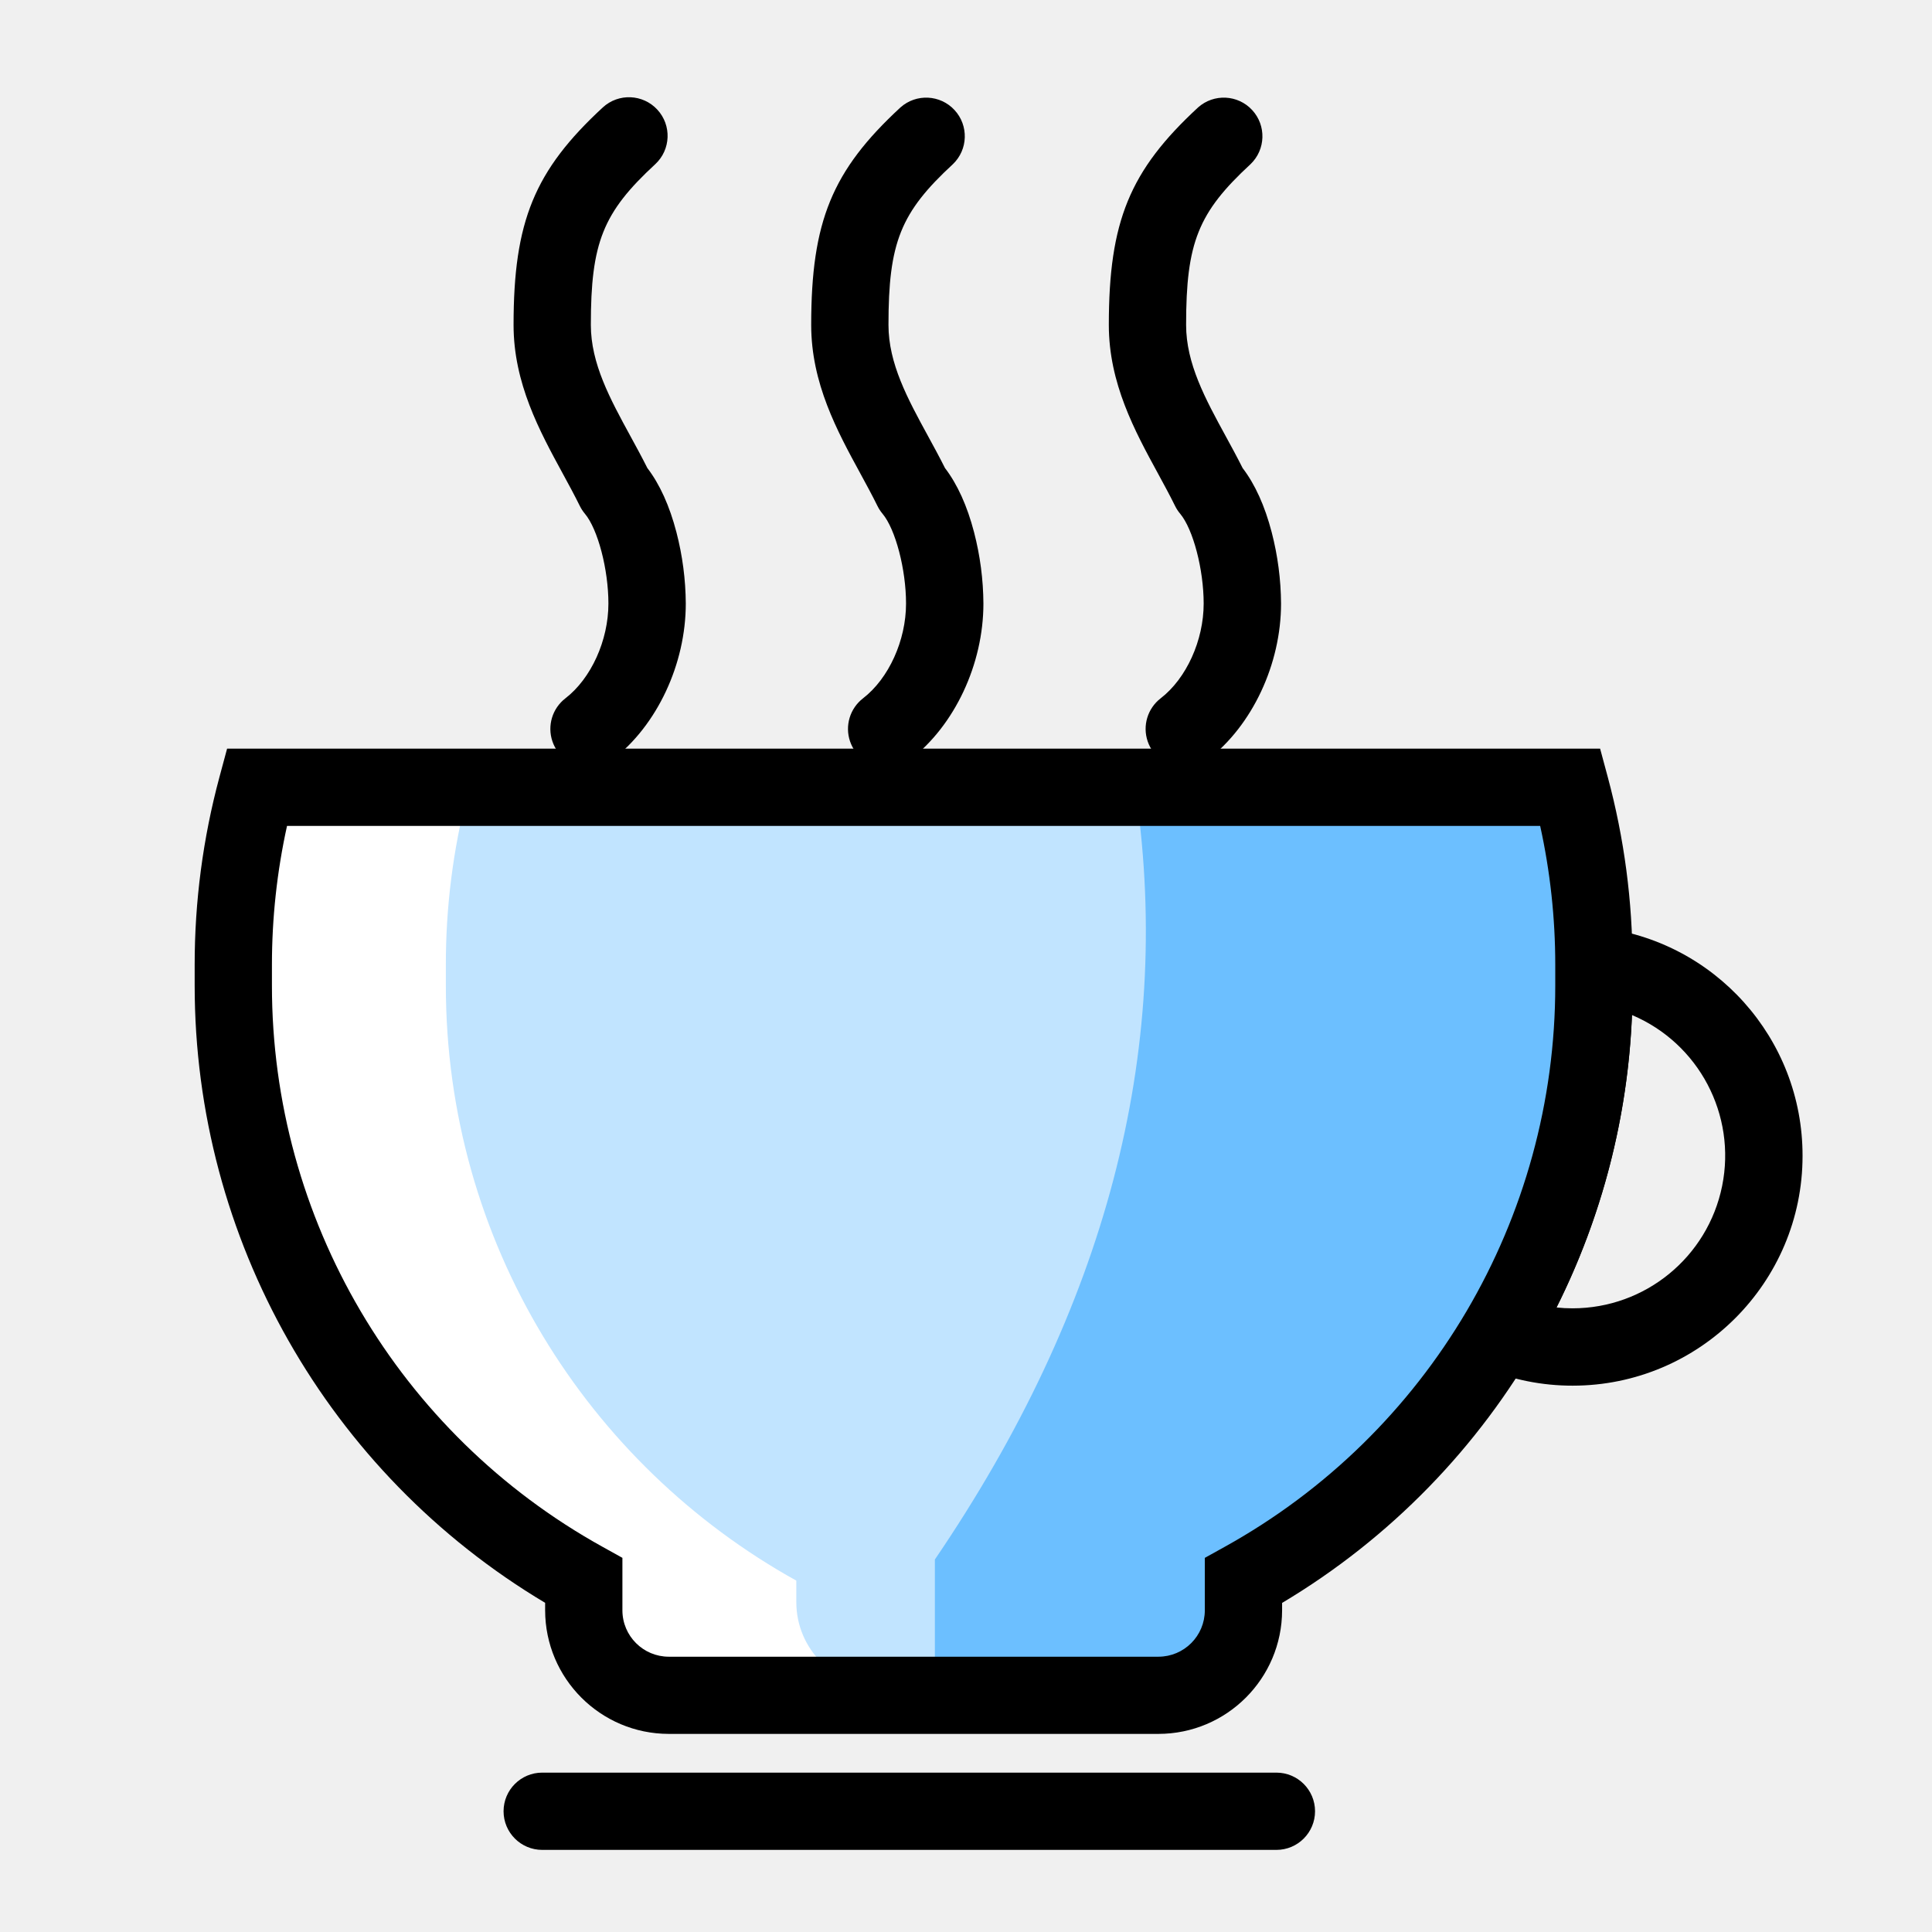
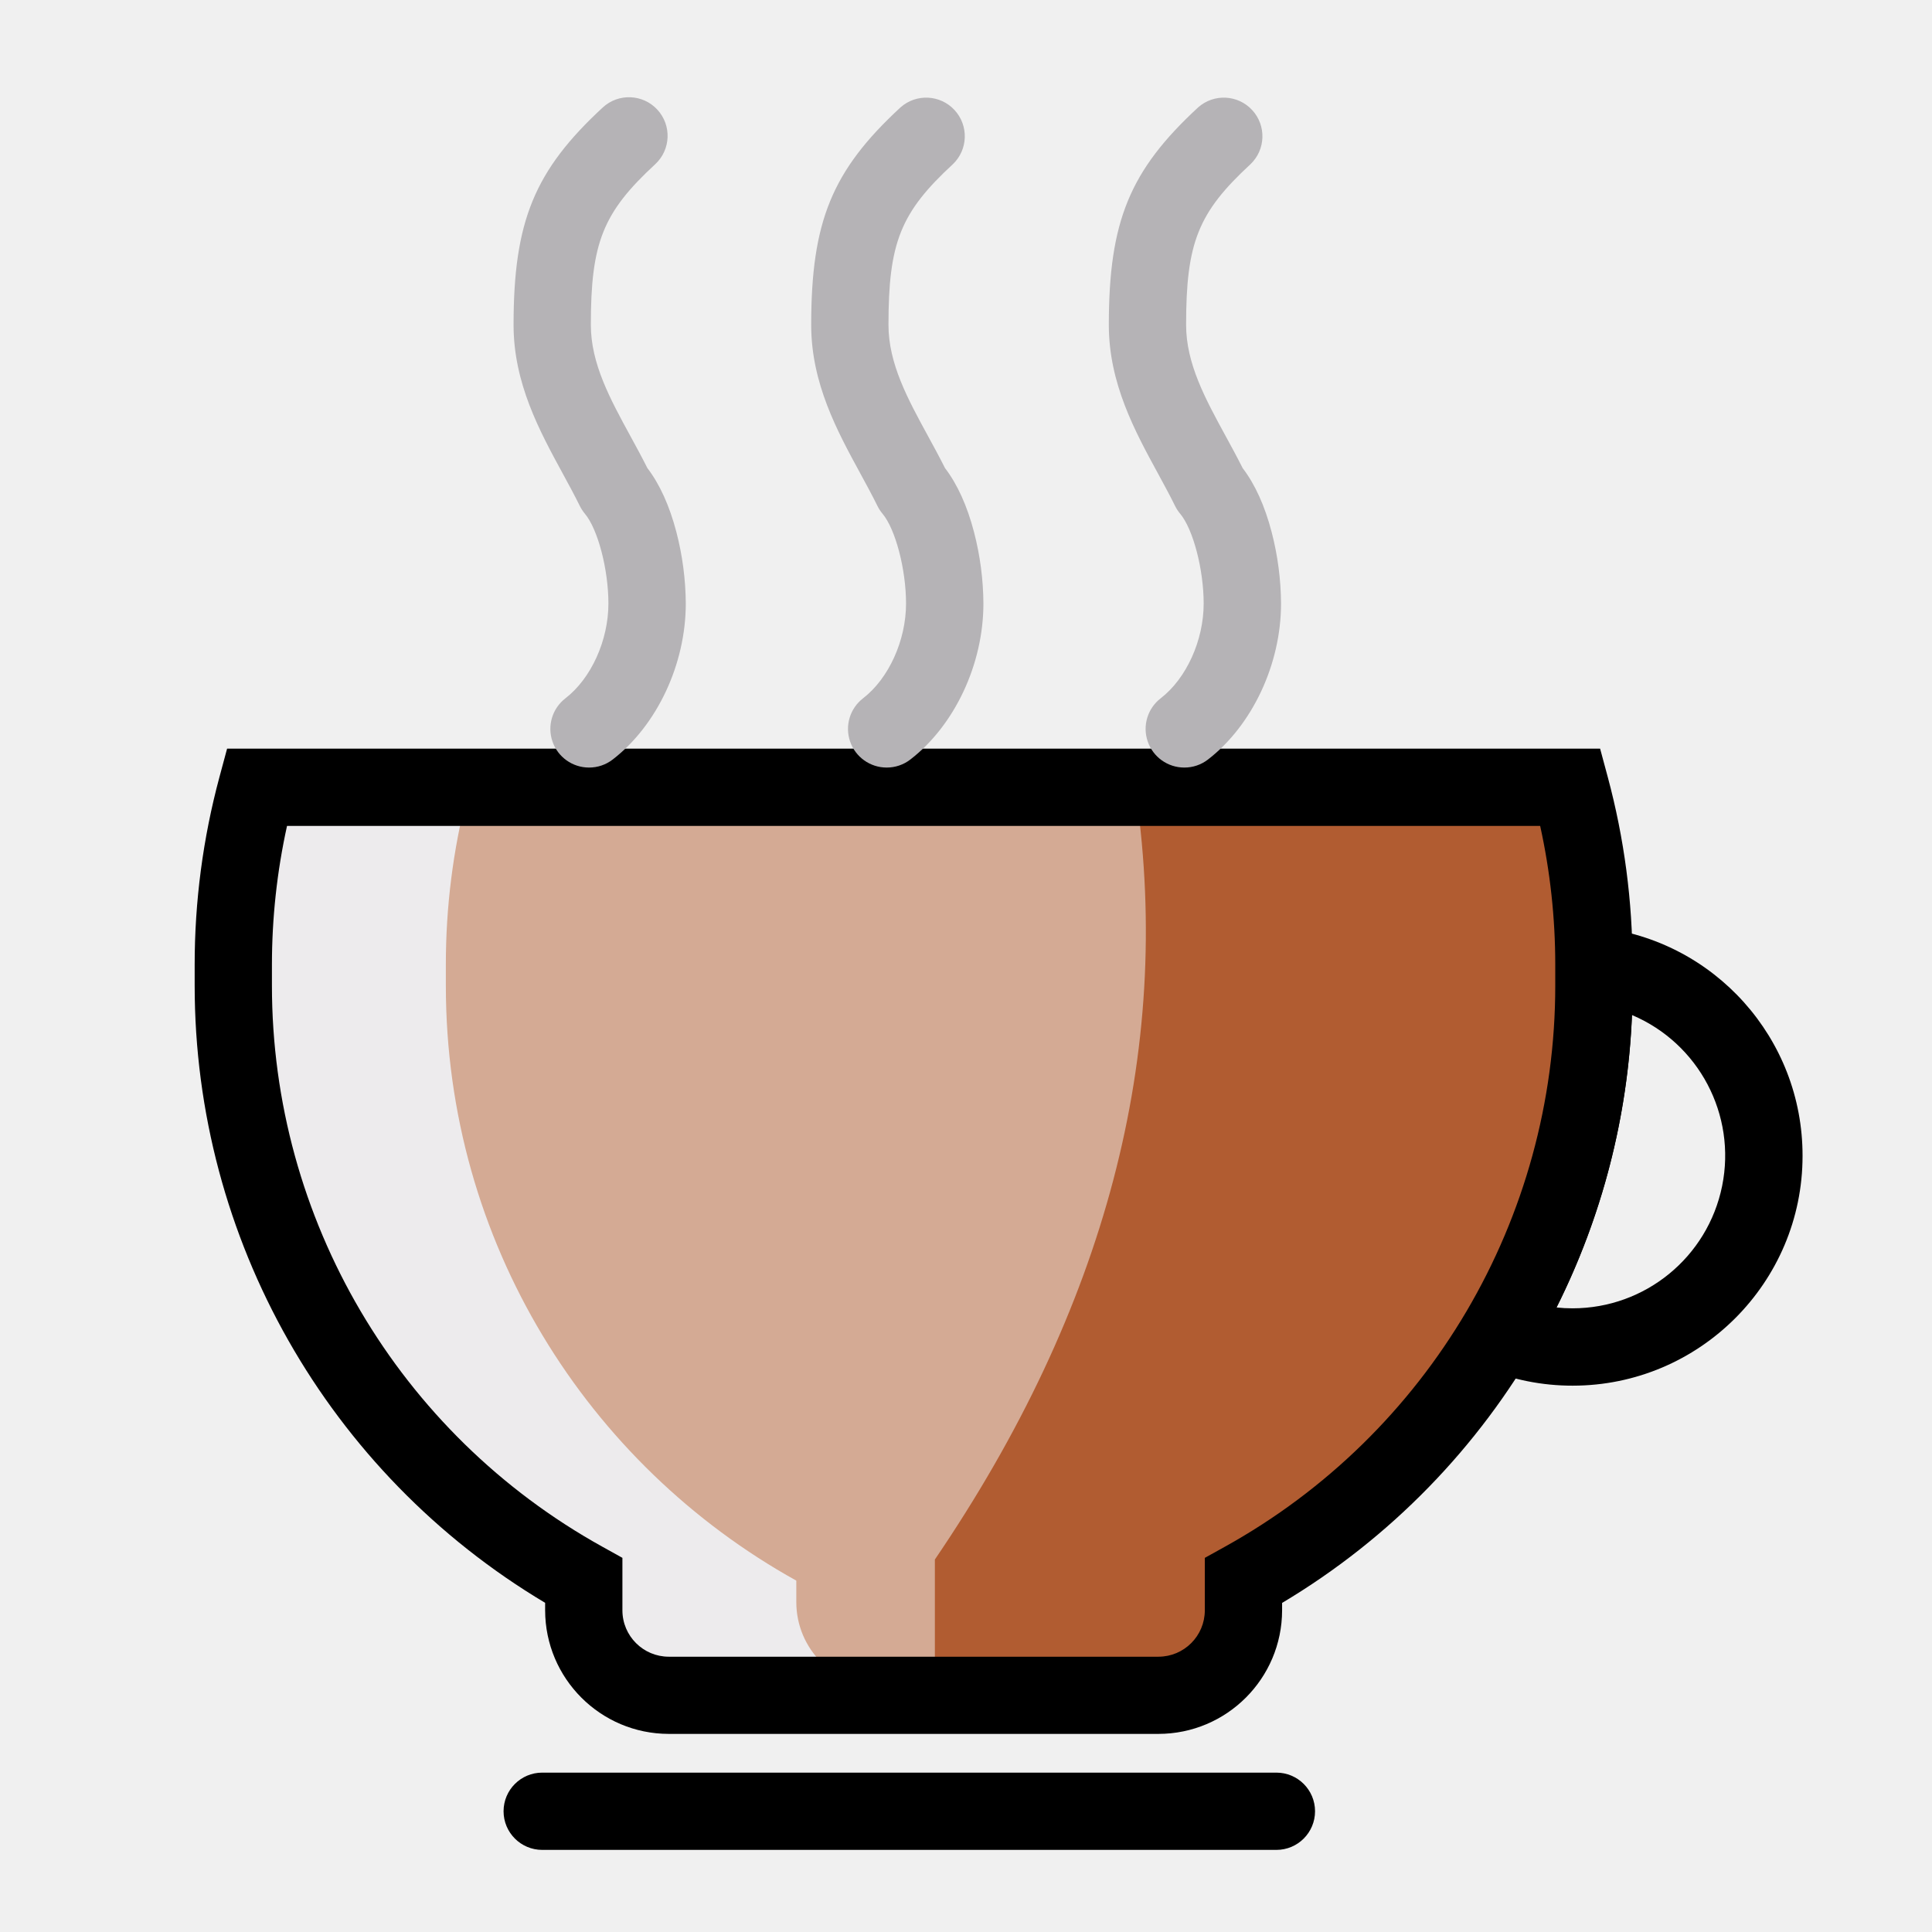
<svg xmlns="http://www.w3.org/2000/svg" width="800px" height="800px" viewBox="0 0 1024 1024" class="icon" version="1.1">
  <path d="M287.38 939.53H676.5A20.48 20.48 0 0 1 697 960a20.48 20.48 0 0 1-20.48 20.48H287.38A20.48 20.48 0 0 1 266.9 960a20.48 20.48 0 0 1 20.48-20.47z" fill="" />
-   <path d="M309.41 837.77c-110.78-61.5-185.75-179.64-185.75-315.3v-11.25A361 361 0 0 1 135 421.11h698.45a361 361 0 0 1 11.36 90.1v11.26c0 135.65-75 253.8-185.75 315.3v11.38a45 45 0 0 1-45 45H354.4a45 45 0 0 1-45-45v-11.38z" fill="#FFFFFF" />
+   <path d="M309.41 837.77c-110.78-61.5-185.75-179.64-185.75-315.3v-11.25A361 361 0 0 1 135 421.11h698.45a361 361 0 0 1 11.36 90.1v11.26c0 135.65-75 253.8-185.75 315.3v11.38a45 45 0 0 1-45 45H354.4a45 45 0 0 1-45-45v-11.38z" fill="#edebed" />
  <path d="M833.54 734.43a121.23 121.23 0 0 1-46.89-9.35L764.88 716l12-20.28a339.44 339.44 0 0 0 47.41-173.24V489l22.73 2.51a121.66 121.66 0 0 1 108.37 121.1c0.04 67.16-54.64 121.82-121.85 121.82zM825 693a82.41 82.41 0 0 0 8.5 0.44A80.92 80.92 0 0 0 865 538a380.68 380.68 0 0 1-40 155z" fill="" />
-   <path d="M833.45 421.11a361 361 0 0 1 11.36 90.1v11.26c0 135.65-75 253.8-185.75 315.3v11.38a45 45 0 0 1-45 45h-147a45 45 0 0 1-45-45v-11.38c-110.78-61.5-185.75-179.64-185.75-315.3v-11.25a361 361 0 0 1 11.36-90.1z" fill="#C1E4FF" />
-   <path d="M602.18 421.11h231.27a361 361 0 0 1 11.36 90.1v11.26c0 135.65-75 253.8-185.75 315.3v11.38a45 45 0 0 1-45 45H495.5v-67.58q135.83-199.65 106.68-405.46z" fill="#6CBFFF" />
+   <path d="M833.45 421.11a361 361 0 0 1 11.36 90.1v11.26c0 135.65-75 253.8-185.75 315.3v11.38a45 45 0 0 1-45 45h-147a45 45 0 0 1-45-45v-11.38c-110.78-61.5-185.75-179.64-185.75-315.3v-11.25a361 361 0 0 1 11.36-90.1z" fill="#d4aa94" />
+   <path d="M602.18 421.11h231.27a361 361 0 0 1 11.36 90.1v11.26c0 135.65-75 253.8-185.75 315.3v11.38a45 45 0 0 1-45 45H495.5v-67.58q135.83-199.65 106.68-405.46z" fill="#b15c31" />
  <path d="M614 919H354.47a65.61 65.61 0 0 1-65.54-65.54v-3.93a380.9 380.9 0 0 1-185.75-327.21v-10.95a382.07 382.07 0 0 1 13.11-99.44l4.08-15.15h727.72l4.08 15.15a382.08 382.08 0 0 1 13.11 99.44v10.94a380.9 380.9 0 0 1-185.74 327.27v3.93A65.61 65.61 0 0 1 614 919zM152.13 437.75a342 342 0 0 0-8 73.62v10.94a340 340 0 0 0 175.22 297.53l10.54 5.85v27.82a24.6 24.6 0 0 0 24.58 24.58H614a24.6 24.6 0 0 0 24.58-24.58V825.7l10.54-5.85a340 340 0 0 0 175.2-297.53v-10.95a342 342 0 0 0-8-73.62z" fill="" />
-   <path d="M469.95 406.82a20.48 20.48 0 0 1-12.52-36.7c13.63-10.51 22.79-30.7 22.79-50.24 0-18.05-5.59-39.4-12.46-47.59a20.46 20.46 0 0 1-2.69-4.12c-2.8-5.69-5.9-11.37-9.17-17.39-12.16-22.32-25.95-47.63-25.95-78.56 0-54.87 11.06-81.8 47.33-115.3A20.48 20.48 0 0 1 505.07 87c-27.77 25.64-34.16 41.57-34.16 85.2 0 20.5 10.18 39.18 21 59 3 5.48 6.06 11.12 8.95 16.87 6.59 8.61 11.78 20.06 15.43 34.09a154.27 154.27 0 0 1 4.94 37.73c0 32.09-15.21 64.54-38.74 82.68a20.39 20.39 0 0 1-12.54 4.25zM312.2 406.82a20.48 20.48 0 0 1-12.52-36.7c13.63-10.5 22.79-30.7 22.79-50.24 0-18.05-5.59-39.4-12.46-47.59a20.48 20.48 0 0 1-2.69-4.12c-2.8-5.69-5.9-11.37-9.17-17.39-12.15-22.33-25.95-47.64-25.95-78.57 0-54.87 11.06-81.8 47.33-115.3A20.48 20.48 0 0 1 347.32 87c-27.77 25.64-34.16 41.57-34.16 85.2 0 20.5 10.18 39.18 21 59 3 5.48 6.06 11.12 8.95 16.87 6.59 8.61 11.78 20.06 15.43 34.09a154.3 154.3 0 0 1 4.94 37.73c0 32.09-15.21 64.54-38.75 82.68a20.39 20.39 0 0 1-12.53 4.25zM627.7 406.82a20.48 20.48 0 0 1-12.52-36.7c13.63-10.51 22.79-30.7 22.79-50.24 0-18.05-5.59-39.4-12.46-47.59a20.46 20.46 0 0 1-2.69-4.12c-2.8-5.69-5.9-11.37-9.17-17.39-12.16-22.32-25.95-47.63-25.95-78.56 0-54.87 11.06-81.8 47.33-115.3A20.48 20.48 0 0 1 662.82 87c-27.77 25.64-34.16 41.57-34.16 85.2 0 20.5 10.18 39.18 21 59 3 5.48 6.06 11.12 8.95 16.87 6.59 8.61 11.78 20.06 15.43 34.09a154.27 154.27 0 0 1 4.94 37.73c0 32.09-15.21 64.54-38.74 82.68a20.39 20.39 0 0 1-12.54 4.25z" fill="" />
+   <path d="M469.95 406.82a20.48 20.48 0 0 1-12.52-36.7c13.63-10.51 22.79-30.7 22.79-50.24 0-18.05-5.59-39.4-12.46-47.59a20.46 20.46 0 0 1-2.69-4.12c-2.8-5.69-5.9-11.37-9.17-17.39-12.16-22.32-25.95-47.63-25.95-78.56 0-54.87 11.06-81.8 47.33-115.3A20.48 20.48 0 0 1 505.07 87c-27.77 25.64-34.16 41.57-34.16 85.2 0 20.5 10.18 39.18 21 59 3 5.48 6.06 11.12 8.95 16.87 6.59 8.61 11.78 20.06 15.43 34.09a154.27 154.27 0 0 1 4.94 37.73c0 32.09-15.21 64.54-38.74 82.68a20.39 20.39 0 0 1-12.54 4.25zM312.2 406.82a20.48 20.48 0 0 1-12.52-36.7c13.63-10.5 22.79-30.7 22.79-50.24 0-18.05-5.59-39.4-12.46-47.59a20.48 20.48 0 0 1-2.69-4.12c-2.8-5.69-5.9-11.37-9.17-17.39-12.15-22.33-25.95-47.64-25.95-78.57 0-54.87 11.06-81.8 47.33-115.3A20.48 20.48 0 0 1 347.32 87c-27.77 25.64-34.16 41.57-34.16 85.2 0 20.5 10.18 39.18 21 59 3 5.48 6.06 11.12 8.95 16.87 6.59 8.61 11.78 20.06 15.43 34.09a154.3 154.3 0 0 1 4.94 37.73c0 32.09-15.21 64.54-38.75 82.68a20.39 20.39 0 0 1-12.53 4.25zM627.7 406.82a20.48 20.48 0 0 1-12.52-36.7c13.63-10.51 22.79-30.7 22.79-50.24 0-18.05-5.59-39.4-12.46-47.59a20.46 20.46 0 0 1-2.69-4.12c-2.8-5.69-5.9-11.37-9.17-17.39-12.16-22.32-25.95-47.63-25.95-78.56 0-54.87 11.06-81.8 47.33-115.3A20.48 20.48 0 0 1 662.82 87c-27.77 25.64-34.16 41.57-34.16 85.2 0 20.5 10.18 39.18 21 59 3 5.48 6.06 11.12 8.95 16.87 6.59 8.61 11.78 20.06 15.43 34.09a154.27 154.27 0 0 1 4.94 37.73c0 32.09-15.21 64.54-38.74 82.68a20.39 20.39 0 0 1-12.54 4.25z" fill="#b5b3b6" />
</svg>
